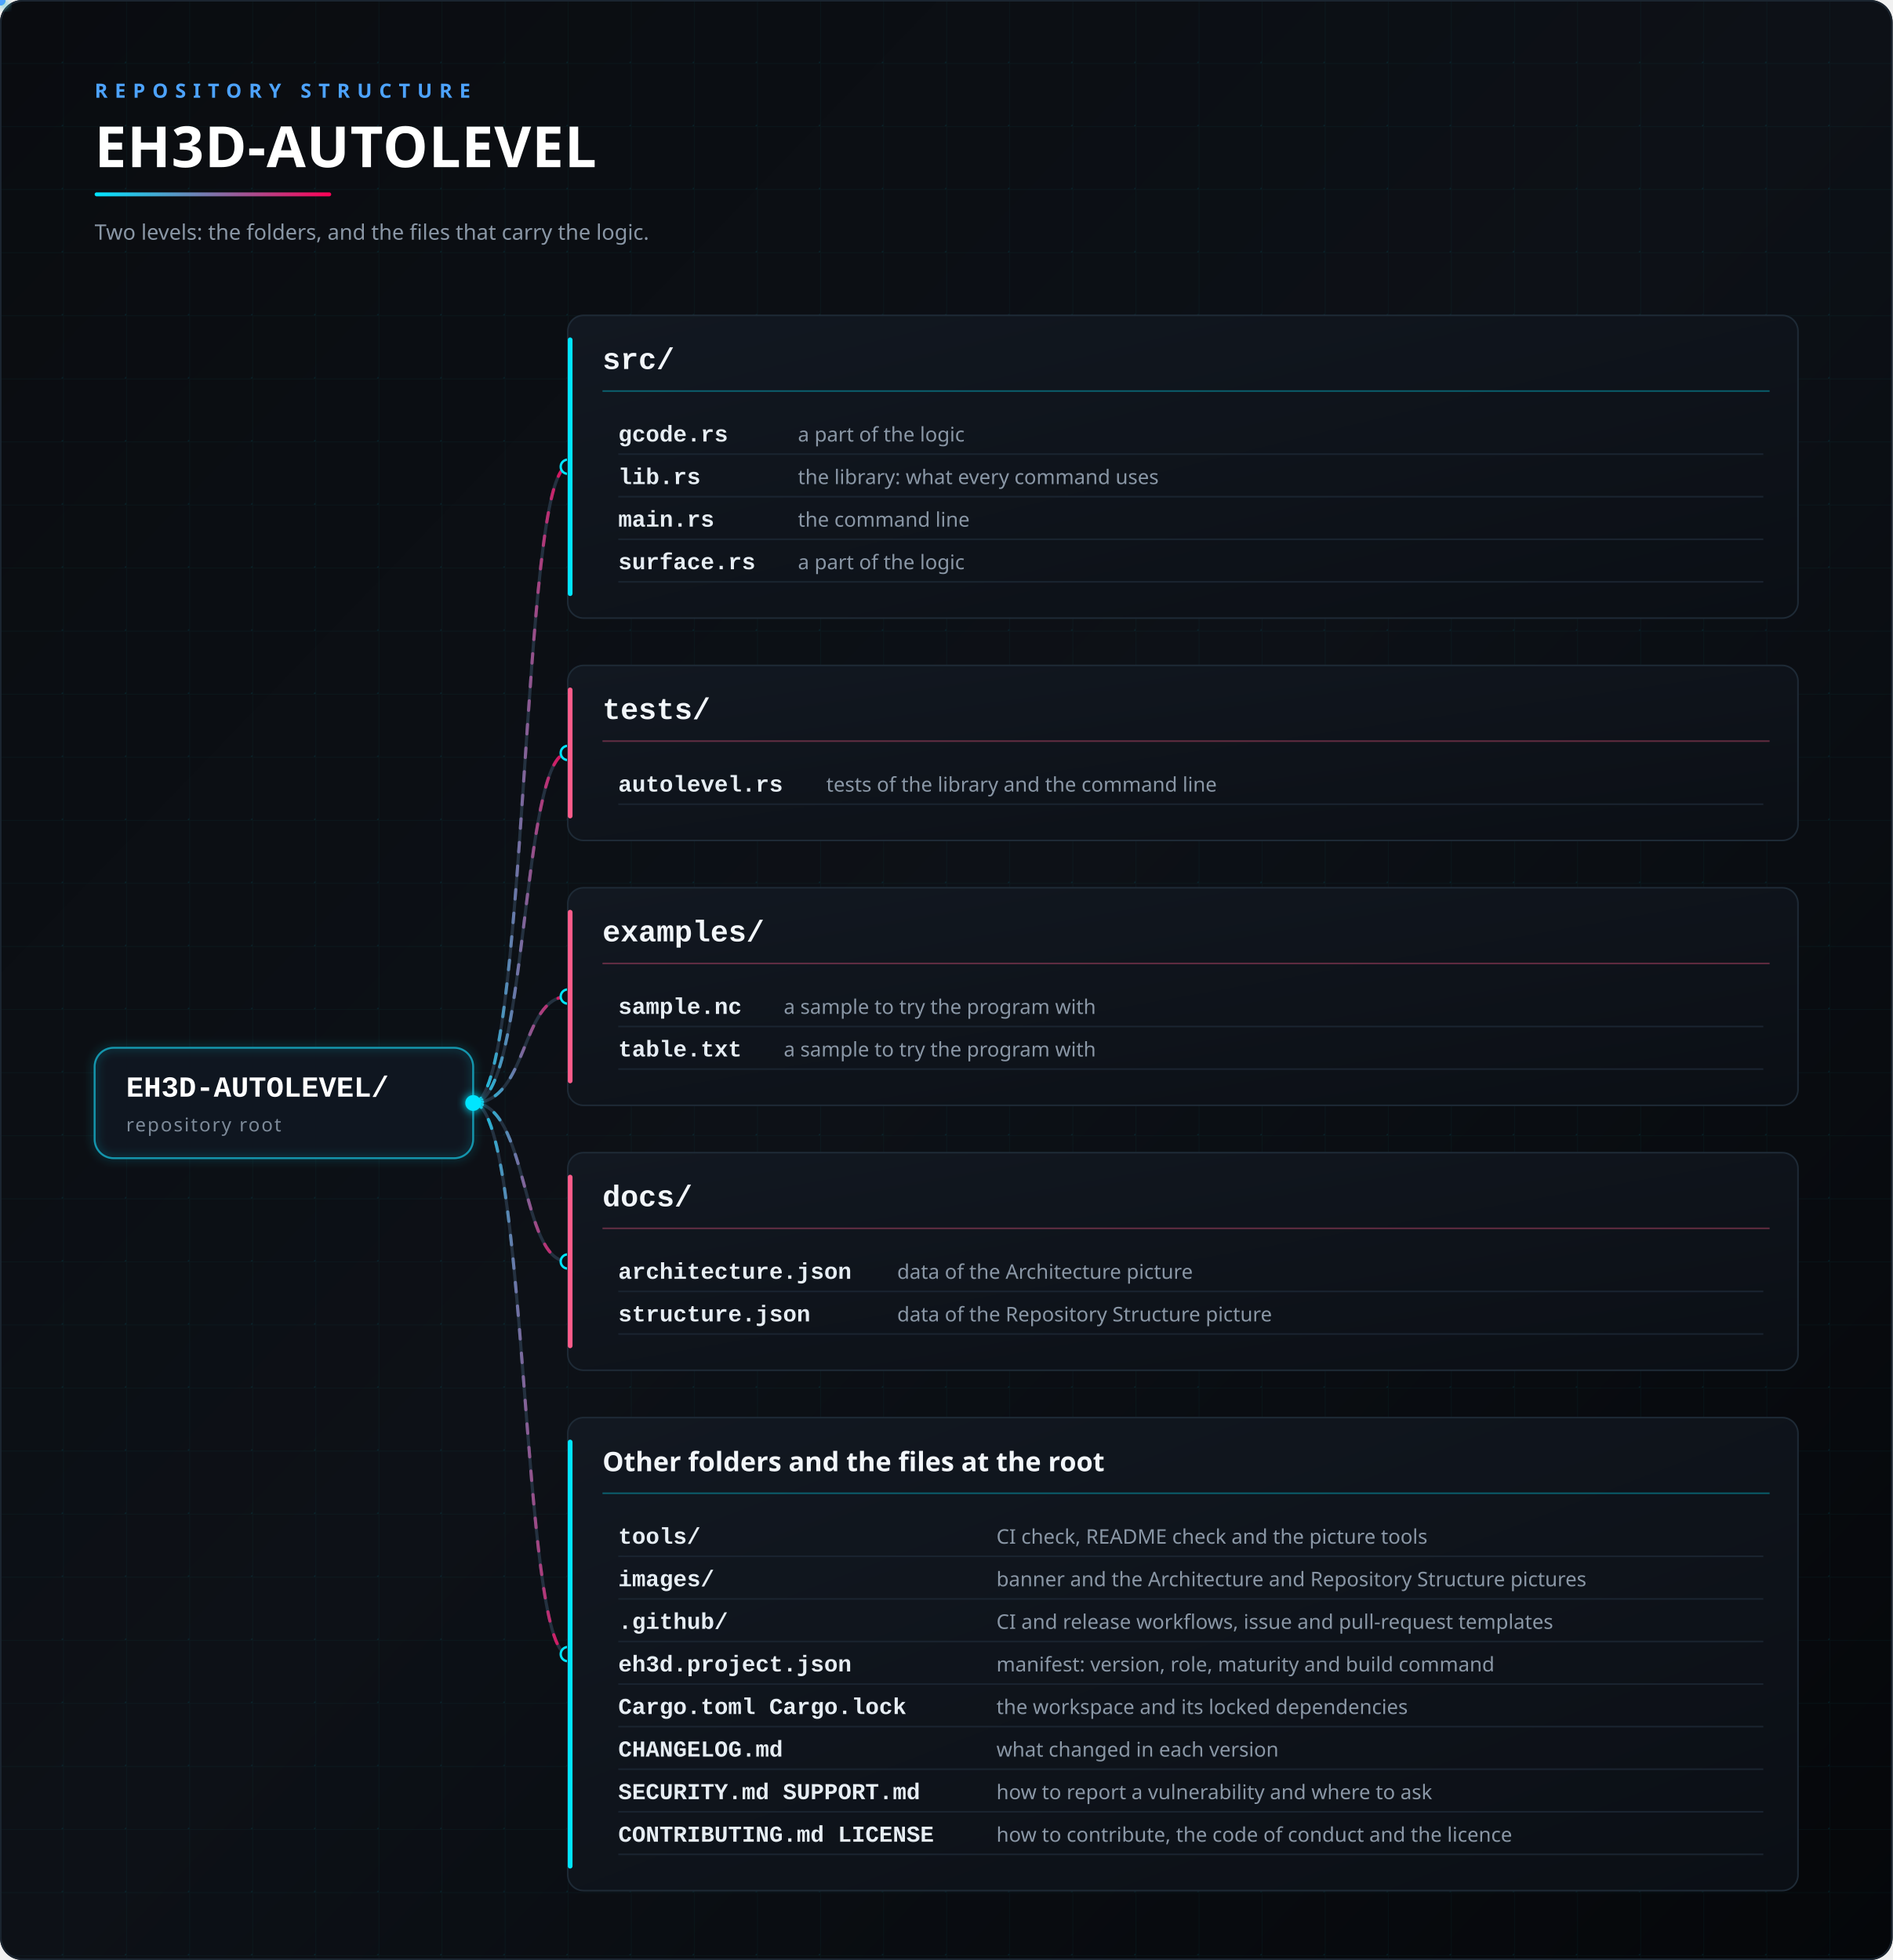
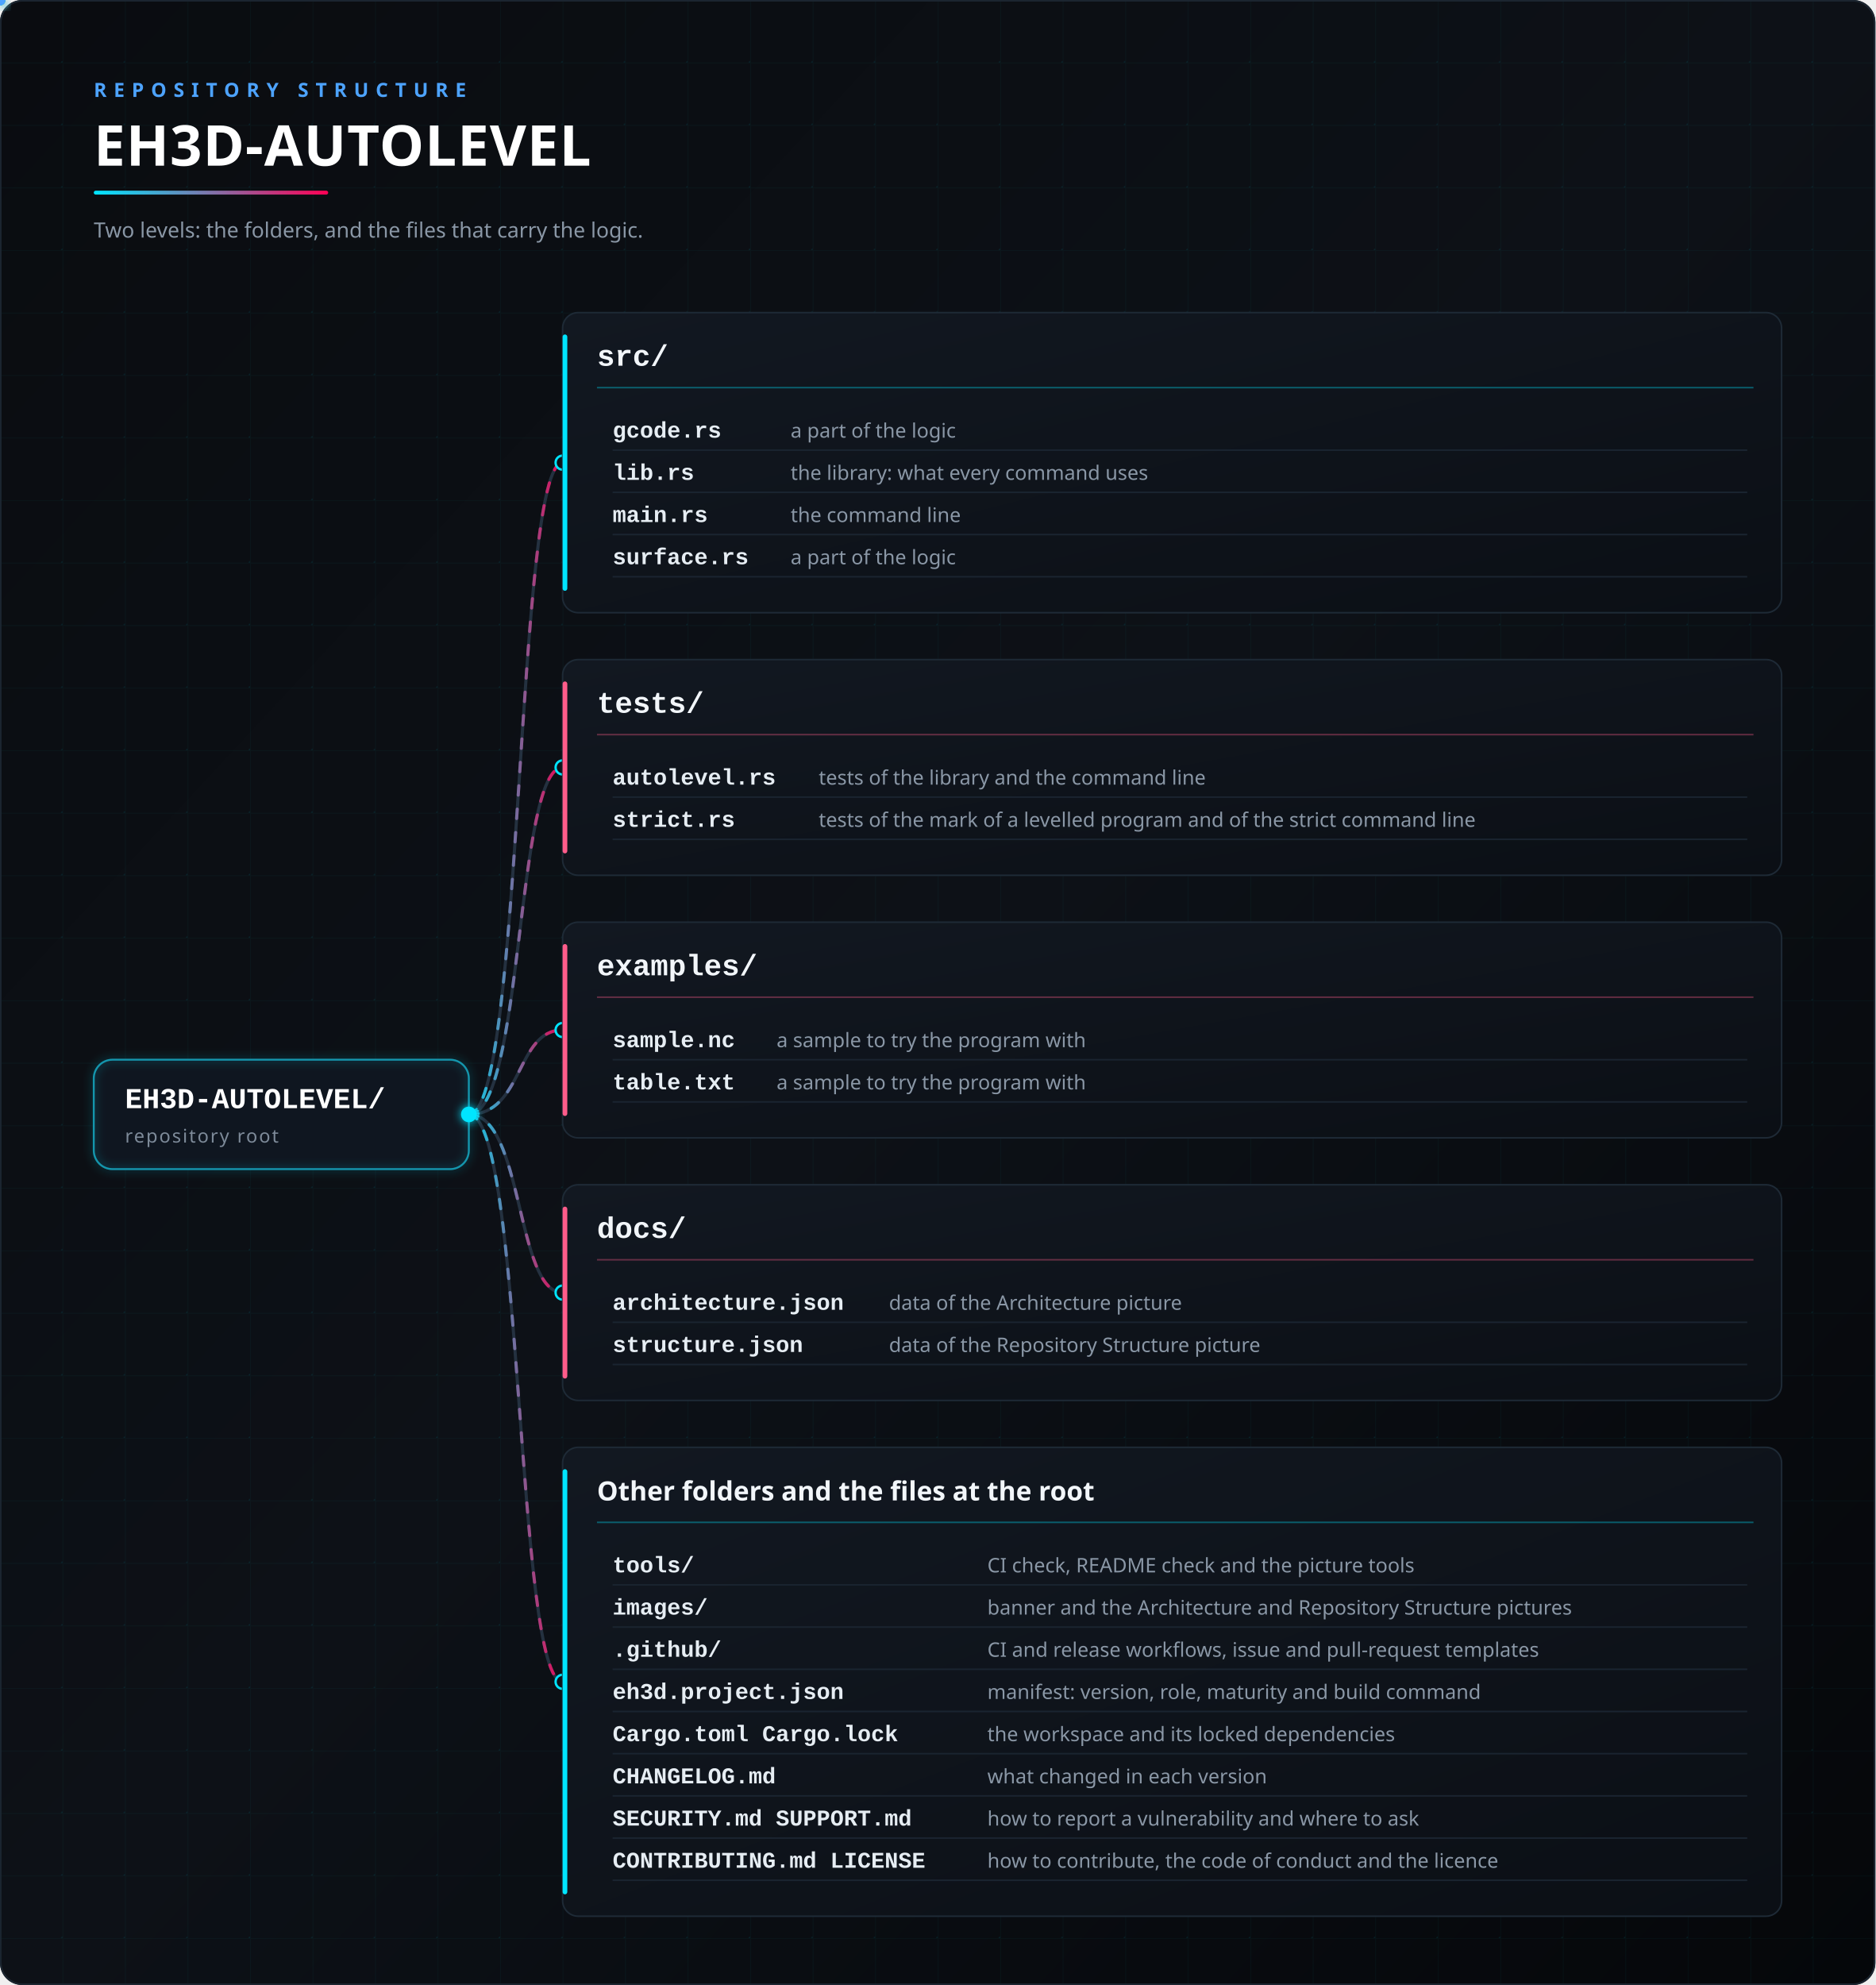
- <svg xmlns="http://www.w3.org/2000/svg" viewBox="0 0 1200 1243" width="100%" role="img" aria-labelledby="t d">
+ <svg xmlns="http://www.w3.org/2000/svg" viewBox="0 0 1200 1270" width="100%" role="img" aria-labelledby="t d">
  <defs>
    <linearGradient id="bg" x1="0" y1="0" x2="1" y2="1">
      <stop offset="0" stop-color="#0A0C10" />
      <stop offset="0.5" stop-color="#0D1117" />
      <stop offset="1" stop-color="#05070A" />
    </linearGradient>
    <linearGradient id="card" x1="0" y1="0" x2="1" y2="1">
      <stop offset="0" stop-color="#121821" />
      <stop offset="1" stop-color="#0B0F15" />
    </linearGradient>
    <linearGradient id="line" x1="0" y1="0" x2="1" y2="0">
      <stop offset="0" stop-color="#00E5FF" />
      <stop offset="1" stop-color="#FF0055" />
    </linearGradient>
    <filter id="glow" x="-50%" y="-50%" width="200%" height="200%">
      <feGaussianBlur stdDeviation="3" result="b" />
      <feMerge>
        <feMergeNode in="b" />
        <feMergeNode in="SourceGraphic" />
      </feMerge>
    </filter>
    <pattern id="grid" width="40" height="40" patternUnits="userSpaceOnUse">
      <path d="M40 0H0V40" fill="none" stroke="#00E5FF" stroke-opacity="0.035" />
      <circle cx="40" cy="40" r="1" fill="#00E5FF" fill-opacity="0.09" />
    </pattern>
  </defs>
-   <rect width="1200" height="1243" rx="14" fill="url(#bg)" />
-   <rect width="1200" height="1243" rx="14" fill="url(#grid)" />
-   <rect x="0.5" y="0.5" width="1199" height="1242" rx="14" fill="none" stroke="#1B2530" />
+   <rect width="1200" height="1270" rx="14" fill="url(#bg)" />
+   <rect width="1200" height="1270" rx="14" fill="url(#grid)" />
+   <rect x="0.5" y="0.5" width="1199" height="1269" rx="14" fill="none" stroke="#1B2530" />
  <text x="60" y="62" font-family="'Segoe UI','Noto Sans','Noto Sans CJK SC','Microsoft YaHei','Yu Gothic','Helvetica Neue',Helvetica,Arial,sans-serif" font-size="12.5" font-weight="600" fill="#4DA3FF" text-anchor="start" letter-spacing="4.5">REPOSITORY STRUCTURE</text>
  <text x="60" y="106" font-family="'Segoe UI','Noto Sans','Noto Sans CJK SC','Microsoft YaHei','Yu Gothic','Helvetica Neue',Helvetica,Arial,sans-serif" font-size="36" font-weight="700" fill="#FFFFFF" text-anchor="start" letter-spacing="0.5">EH3D-AUTOLEVEL</text>
  <rect x="60" y="122" width="150" height="2.5" rx="1.25" fill="url(#line)">
    <animate attributeName="width" values="40;150;150" keyTimes="0;0.4;1" dur="3s" repeatCount="indefinite" />
  </rect>
  <text x="60" y="152" font-family="'Segoe UI','Noto Sans','Noto Sans CJK SC','Microsoft YaHei','Yu Gothic','Helvetica Neue',Helvetica,Arial,sans-serif" font-size="13.5" font-weight="400" fill="#8A97A6" text-anchor="start">Two levels: the folders, and the files that carry the logic.</text>
-   <path id="c0" d="M300,699.5 C335,699.5 330,296 360,296" fill="none" stroke="#243140" stroke-width="2" />
-   <path d="M300,699.5 C335,699.5 330,296 360,296" fill="none" stroke="url(#line)" stroke-width="2" stroke-linecap="round" stroke-dasharray="6 9" opacity="0.9">
+   <path id="c0" d="M300,713 C335,713 330,296 360,296" fill="none" stroke="#243140" stroke-width="2" />
+   <path d="M300,713 C335,713 330,296 360,296" fill="none" stroke="url(#line)" stroke-width="2" stroke-linecap="round" stroke-dasharray="6 9" opacity="0.9">
    <animate attributeName="stroke-dashoffset" from="0" to="-30" dur="1.6s" repeatCount="indefinite" />
  </path>
  <circle cx="360" cy="296" r="4.5" fill="#0D1117" stroke="#00E5FF" stroke-width="1.5" />
-   <path id="c1" d="M300,699.5 C335,699.5 330,477.5 360,477.5" fill="none" stroke="#243140" stroke-width="2" />
-   <path d="M300,699.5 C335,699.5 330,477.5 360,477.5" fill="none" stroke="url(#line)" stroke-width="2" stroke-linecap="round" stroke-dasharray="6 9" opacity="0.9">
+   <path id="c1" d="M300,713 C335,713 330,491 360,491" fill="none" stroke="#243140" stroke-width="2" />
+   <path d="M300,713 C335,713 330,491 360,491" fill="none" stroke="url(#line)" stroke-width="2" stroke-linecap="round" stroke-dasharray="6 9" opacity="0.9">
    <animate attributeName="stroke-dashoffset" from="0" to="-30" dur="1.6s" repeatCount="indefinite" />
  </path>
-   <circle cx="360" cy="477.5" r="4.5" fill="#0D1117" stroke="#00E5FF" stroke-width="1.5" />
-   <path id="c2" d="M300,699.5 C335,699.5 330,632 360,632" fill="none" stroke="#243140" stroke-width="2" />
-   <path d="M300,699.5 C335,699.5 330,632 360,632" fill="none" stroke="url(#line)" stroke-width="2" stroke-linecap="round" stroke-dasharray="6 9" opacity="0.9">
+   <circle cx="360" cy="491" r="4.5" fill="#0D1117" stroke="#00E5FF" stroke-width="1.5" />
+   <path id="c2" d="M300,713 C335,713 330,659 360,659" fill="none" stroke="#243140" stroke-width="2" />
+   <path d="M300,713 C335,713 330,659 360,659" fill="none" stroke="url(#line)" stroke-width="2" stroke-linecap="round" stroke-dasharray="6 9" opacity="0.9">
    <animate attributeName="stroke-dashoffset" from="0" to="-30" dur="1.6s" repeatCount="indefinite" />
  </path>
-   <circle cx="360" cy="632" r="4.5" fill="#0D1117" stroke="#00E5FF" stroke-width="1.5" />
-   <path id="c3" d="M300,699.5 C335,699.5 330,800 360,800" fill="none" stroke="#243140" stroke-width="2" />
-   <path d="M300,699.5 C335,699.5 330,800 360,800" fill="none" stroke="url(#line)" stroke-width="2" stroke-linecap="round" stroke-dasharray="6 9" opacity="0.9">
+   <circle cx="360" cy="659" r="4.5" fill="#0D1117" stroke="#00E5FF" stroke-width="1.5" />
+   <path id="c3" d="M300,713 C335,713 330,827 360,827" fill="none" stroke="#243140" stroke-width="2" />
+   <path d="M300,713 C335,713 330,827 360,827" fill="none" stroke="url(#line)" stroke-width="2" stroke-linecap="round" stroke-dasharray="6 9" opacity="0.9">
    <animate attributeName="stroke-dashoffset" from="0" to="-30" dur="1.6s" repeatCount="indefinite" />
  </path>
-   <circle cx="360" cy="800" r="4.5" fill="#0D1117" stroke="#00E5FF" stroke-width="1.5" />
-   <path id="c4" d="M300,699.5 C335,699.5 330,1049 360,1049" fill="none" stroke="#243140" stroke-width="2" />
-   <path d="M300,699.5 C335,699.5 330,1049 360,1049" fill="none" stroke="url(#line)" stroke-width="2" stroke-linecap="round" stroke-dasharray="6 9" opacity="0.9">
+   <circle cx="360" cy="827" r="4.5" fill="#0D1117" stroke="#00E5FF" stroke-width="1.5" />
+   <path id="c4" d="M300,713 C335,713 330,1076 360,1076" fill="none" stroke="#243140" stroke-width="2" />
+   <path d="M300,713 C335,713 330,1076 360,1076" fill="none" stroke="url(#line)" stroke-width="2" stroke-linecap="round" stroke-dasharray="6 9" opacity="0.9">
    <animate attributeName="stroke-dashoffset" from="0" to="-30" dur="1.6s" repeatCount="indefinite" />
  </path>
-   <circle cx="360" cy="1049" r="4.5" fill="#0D1117" stroke="#00E5FF" stroke-width="1.5" />
+   <circle cx="360" cy="1076" r="4.5" fill="#0D1117" stroke="#00E5FF" stroke-width="1.5" />
  <circle r="3.5" fill="#00E5FF" filter="url(#glow)">
    <animateMotion dur="3.4s" repeatCount="indefinite">
      <mpath href="#c0" />
    </animateMotion>
  </circle>
  <circle r="3.5" fill="#4DA3FF" filter="url(#glow)">
    <animateMotion dur="4.2s" repeatCount="indefinite">
      <mpath href="#c1" />
    </animateMotion>
  </circle>
  <circle r="3.5" fill="#FFB300" filter="url(#glow)">
    <animateMotion dur="5.0s" repeatCount="indefinite">
      <mpath href="#c2" />
    </animateMotion>
  </circle>
  <circle r="3.5" fill="#00E5FF" filter="url(#glow)">
    <animateMotion dur="5.8s" repeatCount="indefinite">
      <mpath href="#c3" />
    </animateMotion>
  </circle>
  <circle r="3.5" fill="#4DA3FF" filter="url(#glow)">
    <animateMotion dur="6.6s" repeatCount="indefinite">
      <mpath href="#c4" />
    </animateMotion>
  </circle>
-   <rect x="60" y="664.5" width="240" height="70" rx="12" fill="#0F1620" stroke="#2A3A4C" stroke-width="1.2" />
-   <rect x="60" y="664.5" width="240" height="70" rx="12" fill="none" stroke="#00E5FF" stroke-opacity="0.5" stroke-width="1.2" filter="url(#glow)">
+   <rect x="60" y="678" width="240" height="70" rx="12" fill="#0F1620" stroke="#2A3A4C" stroke-width="1.2" />
+   <rect x="60" y="678" width="240" height="70" rx="12" fill="none" stroke="#00E5FF" stroke-opacity="0.5" stroke-width="1.2" filter="url(#glow)">
    <animate attributeName="stroke-opacity" values="0.15;0.6;0.15" dur="3.6s" repeatCount="indefinite" />
  </rect>
-   <text x="80" y="695.5" font-family="'JetBrains Mono','Cascadia Code','SFMono-Regular',Consolas,'Liberation Mono',monospace" font-size="18.5" font-weight="700" fill="#FFFFFF" text-anchor="start">EH3D-AUTOLEVEL/</text>
-   <text x="80" y="717.5" font-family="'Segoe UI','Noto Sans','Noto Sans CJK SC','Microsoft YaHei','Yu Gothic','Helvetica Neue',Helvetica,Arial,sans-serif" font-size="12" font-weight="400" fill="#7D8A99" text-anchor="start" letter-spacing="1">repository root</text>
-   <circle cx="300" cy="699.5" r="5" fill="#00E5FF" filter="url(#glow)" />
+   <text x="80" y="709" font-family="'JetBrains Mono','Cascadia Code','SFMono-Regular',Consolas,'Liberation Mono',monospace" font-size="18.5" font-weight="700" fill="#FFFFFF" text-anchor="start">EH3D-AUTOLEVEL/</text>
+   <text x="80" y="731" font-family="'Segoe UI','Noto Sans','Noto Sans CJK SC','Microsoft YaHei','Yu Gothic','Helvetica Neue',Helvetica,Arial,sans-serif" font-size="12" font-weight="400" fill="#7D8A99" text-anchor="start" letter-spacing="1">repository root</text>
+   <circle cx="300" cy="713" r="5" fill="#00E5FF" filter="url(#glow)" />
  <rect x="360" y="200" width="780" height="192" rx="10" fill="url(#card)" stroke="#1E2A36" stroke-width="1" />
  <rect x="360" y="214" width="3" height="164" rx="1.5" fill="#00E5FF">
    <animate attributeName="opacity" values="0.55;1;0.55" dur="4s" begin="0s" repeatCount="indefinite" />
  </rect>
  <text x="382" y="234" font-family="'JetBrains Mono','Cascadia Code','SFMono-Regular',Consolas,'Liberation Mono',monospace" font-size="19" font-weight="700" fill="#F2F6FA" text-anchor="start">src/</text>
  <line x1="382" y1="248" x2="1122" y2="248" stroke="#00E5FF" stroke-opacity="0.35" stroke-width="1" />
  <text x="392" y="280" font-family="'JetBrains Mono','Cascadia Code','SFMono-Regular',Consolas,'Liberation Mono',monospace" font-size="14.5" font-weight="600" fill="#E6EDF3" text-anchor="start">gcode.rs</text>
  <text x="505.9" y="280" font-family="'Segoe UI','Noto Sans','Noto Sans CJK SC','Microsoft YaHei','Yu Gothic','Helvetica Neue',Helvetica,Arial,sans-serif" font-size="12.8" font-weight="400" fill="#8A97A6" text-anchor="start">a part of the logic</text>
  <line x1="392" y1="288" x2="1118" y2="288" stroke="#1A2430" stroke-width="1" />
  <text x="392" y="307" font-family="'JetBrains Mono','Cascadia Code','SFMono-Regular',Consolas,'Liberation Mono',monospace" font-size="14.5" font-weight="600" fill="#E6EDF3" text-anchor="start">lib.rs</text>
  <text x="505.9" y="307" font-family="'Segoe UI','Noto Sans','Noto Sans CJK SC','Microsoft YaHei','Yu Gothic','Helvetica Neue',Helvetica,Arial,sans-serif" font-size="12.8" font-weight="400" fill="#8A97A6" text-anchor="start">the library: what every command uses</text>
  <line x1="392" y1="315" x2="1118" y2="315" stroke="#1A2430" stroke-width="1" />
  <text x="392" y="334" font-family="'JetBrains Mono','Cascadia Code','SFMono-Regular',Consolas,'Liberation Mono',monospace" font-size="14.5" font-weight="600" fill="#E6EDF3" text-anchor="start">main.rs</text>
  <text x="505.9" y="334" font-family="'Segoe UI','Noto Sans','Noto Sans CJK SC','Microsoft YaHei','Yu Gothic','Helvetica Neue',Helvetica,Arial,sans-serif" font-size="12.8" font-weight="400" fill="#8A97A6" text-anchor="start">the command line</text>
  <line x1="392" y1="342" x2="1118" y2="342" stroke="#1A2430" stroke-width="1" />
  <text x="392" y="361" font-family="'JetBrains Mono','Cascadia Code','SFMono-Regular',Consolas,'Liberation Mono',monospace" font-size="14.5" font-weight="600" fill="#E6EDF3" text-anchor="start">surface.rs</text>
  <text x="505.9" y="361" font-family="'Segoe UI','Noto Sans','Noto Sans CJK SC','Microsoft YaHei','Yu Gothic','Helvetica Neue',Helvetica,Arial,sans-serif" font-size="12.8" font-weight="400" fill="#8A97A6" text-anchor="start">a part of the logic</text>
  <line x1="392" y1="369" x2="1118" y2="369" stroke="#1A2430" stroke-width="1" />
-   <rect x="360" y="422" width="780" height="111" rx="10" fill="url(#card)" stroke="#1E2A36" stroke-width="1" />
-   <rect x="360" y="436" width="3" height="83" rx="1.5" fill="#FF5C8A">
+   <rect x="360" y="422" width="780" height="138" rx="10" fill="url(#card)" stroke="#1E2A36" stroke-width="1" />
+   <rect x="360" y="436" width="3" height="110" rx="1.5" fill="#FF5C8A">
    <animate attributeName="opacity" values="0.55;1;0.55" dur="4s" begin="0.6s" repeatCount="indefinite" />
  </rect>
  <text x="382" y="456" font-family="'JetBrains Mono','Cascadia Code','SFMono-Regular',Consolas,'Liberation Mono',monospace" font-size="19" font-weight="700" fill="#F2F6FA" text-anchor="start">tests/</text>
  <line x1="382" y1="470" x2="1122" y2="470" stroke="#FF5C8A" stroke-opacity="0.35" stroke-width="1" />
  <text x="392" y="502" font-family="'JetBrains Mono','Cascadia Code','SFMono-Regular',Consolas,'Liberation Mono',monospace" font-size="14.5" font-weight="600" fill="#E6EDF3" text-anchor="start">autolevel.rs</text>
  <text x="523.88" y="502" font-family="'Segoe UI','Noto Sans','Noto Sans CJK SC','Microsoft YaHei','Yu Gothic','Helvetica Neue',Helvetica,Arial,sans-serif" font-size="12.8" font-weight="400" fill="#8A97A6" text-anchor="start">tests of the library and the command line</text>
  <line x1="392" y1="510" x2="1118" y2="510" stroke="#1A2430" stroke-width="1" />
-   <rect x="360" y="563" width="780" height="138" rx="10" fill="url(#card)" stroke="#1E2A36" stroke-width="1" />
-   <rect x="360" y="577" width="3" height="110" rx="1.5" fill="#FF5C8A">
+   <text x="392" y="529" font-family="'JetBrains Mono','Cascadia Code','SFMono-Regular',Consolas,'Liberation Mono',monospace" font-size="14.5" font-weight="600" fill="#E6EDF3" text-anchor="start">strict.rs</text>
+   <text x="523.88" y="529" font-family="'Segoe UI','Noto Sans','Noto Sans CJK SC','Microsoft YaHei','Yu Gothic','Helvetica Neue',Helvetica,Arial,sans-serif" font-size="12.8" font-weight="400" fill="#8A97A6" text-anchor="start">tests of the mark of a levelled program and of the strict command line</text>
+   <line x1="392" y1="537" x2="1118" y2="537" stroke="#1A2430" stroke-width="1" />
+   <rect x="360" y="590" width="780" height="138" rx="10" fill="url(#card)" stroke="#1E2A36" stroke-width="1" />
+   <rect x="360" y="604" width="3" height="110" rx="1.5" fill="#FF5C8A">
    <animate attributeName="opacity" values="0.55;1;0.55" dur="4s" begin="1.2s" repeatCount="indefinite" />
  </rect>
-   <text x="382" y="597" font-family="'JetBrains Mono','Cascadia Code','SFMono-Regular',Consolas,'Liberation Mono',monospace" font-size="19" font-weight="700" fill="#F2F6FA" text-anchor="start">examples/</text>
-   <line x1="382" y1="611" x2="1122" y2="611" stroke="#FF5C8A" stroke-opacity="0.35" stroke-width="1" />
-   <text x="392" y="643" font-family="'JetBrains Mono','Cascadia Code','SFMono-Regular',Consolas,'Liberation Mono',monospace" font-size="14.5" font-weight="600" fill="#E6EDF3" text-anchor="start">sample.nc</text>
-   <text x="496.91" y="643" font-family="'Segoe UI','Noto Sans','Noto Sans CJK SC','Microsoft YaHei','Yu Gothic','Helvetica Neue',Helvetica,Arial,sans-serif" font-size="12.8" font-weight="400" fill="#8A97A6" text-anchor="start">a sample to try the program with</text>
-   <line x1="392" y1="651" x2="1118" y2="651" stroke="#1A2430" stroke-width="1" />
-   <text x="392" y="670" font-family="'JetBrains Mono','Cascadia Code','SFMono-Regular',Consolas,'Liberation Mono',monospace" font-size="14.5" font-weight="600" fill="#E6EDF3" text-anchor="start">table.txt</text>
+   <text x="382" y="624" font-family="'JetBrains Mono','Cascadia Code','SFMono-Regular',Consolas,'Liberation Mono',monospace" font-size="19" font-weight="700" fill="#F2F6FA" text-anchor="start">examples/</text>
+   <line x1="382" y1="638" x2="1122" y2="638" stroke="#FF5C8A" stroke-opacity="0.35" stroke-width="1" />
+   <text x="392" y="670" font-family="'JetBrains Mono','Cascadia Code','SFMono-Regular',Consolas,'Liberation Mono',monospace" font-size="14.5" font-weight="600" fill="#E6EDF3" text-anchor="start">sample.nc</text>
  <text x="496.91" y="670" font-family="'Segoe UI','Noto Sans','Noto Sans CJK SC','Microsoft YaHei','Yu Gothic','Helvetica Neue',Helvetica,Arial,sans-serif" font-size="12.8" font-weight="400" fill="#8A97A6" text-anchor="start">a sample to try the program with</text>
  <line x1="392" y1="678" x2="1118" y2="678" stroke="#1A2430" stroke-width="1" />
-   <rect x="360" y="731" width="780" height="138" rx="10" fill="url(#card)" stroke="#1E2A36" stroke-width="1" />
-   <rect x="360" y="745" width="3" height="110" rx="1.5" fill="#FF5C8A">
+   <text x="392" y="697" font-family="'JetBrains Mono','Cascadia Code','SFMono-Regular',Consolas,'Liberation Mono',monospace" font-size="14.5" font-weight="600" fill="#E6EDF3" text-anchor="start">table.txt</text>
+   <text x="496.91" y="697" font-family="'Segoe UI','Noto Sans','Noto Sans CJK SC','Microsoft YaHei','Yu Gothic','Helvetica Neue',Helvetica,Arial,sans-serif" font-size="12.8" font-weight="400" fill="#8A97A6" text-anchor="start">a sample to try the program with</text>
+   <line x1="392" y1="705" x2="1118" y2="705" stroke="#1A2430" stroke-width="1" />
+   <rect x="360" y="758" width="780" height="138" rx="10" fill="url(#card)" stroke="#1E2A36" stroke-width="1" />
+   <rect x="360" y="772" width="3" height="110" rx="1.5" fill="#FF5C8A">
    <animate attributeName="opacity" values="0.55;1;0.55" dur="4s" begin="1.8s" repeatCount="indefinite" />
  </rect>
-   <text x="382" y="765" font-family="'JetBrains Mono','Cascadia Code','SFMono-Regular',Consolas,'Liberation Mono',monospace" font-size="19" font-weight="700" fill="#F2F6FA" text-anchor="start">docs/</text>
-   <line x1="382" y1="779" x2="1122" y2="779" stroke="#FF5C8A" stroke-opacity="0.35" stroke-width="1" />
-   <text x="392" y="811" font-family="'JetBrains Mono','Cascadia Code','SFMono-Regular',Consolas,'Liberation Mono',monospace" font-size="14.5" font-weight="600" fill="#E6EDF3" text-anchor="start">architecture.json</text>
-   <text x="568.83" y="811" font-family="'Segoe UI','Noto Sans','Noto Sans CJK SC','Microsoft YaHei','Yu Gothic','Helvetica Neue',Helvetica,Arial,sans-serif" font-size="12.8" font-weight="400" fill="#8A97A6" text-anchor="start">data of the Architecture picture</text>
-   <line x1="392" y1="819" x2="1118" y2="819" stroke="#1A2430" stroke-width="1" />
-   <text x="392" y="838" font-family="'JetBrains Mono','Cascadia Code','SFMono-Regular',Consolas,'Liberation Mono',monospace" font-size="14.5" font-weight="600" fill="#E6EDF3" text-anchor="start">structure.json</text>
-   <text x="568.83" y="838" font-family="'Segoe UI','Noto Sans','Noto Sans CJK SC','Microsoft YaHei','Yu Gothic','Helvetica Neue',Helvetica,Arial,sans-serif" font-size="12.8" font-weight="400" fill="#8A97A6" text-anchor="start">data of the Repository Structure picture</text>
+   <text x="382" y="792" font-family="'JetBrains Mono','Cascadia Code','SFMono-Regular',Consolas,'Liberation Mono',monospace" font-size="19" font-weight="700" fill="#F2F6FA" text-anchor="start">docs/</text>
+   <line x1="382" y1="806" x2="1122" y2="806" stroke="#FF5C8A" stroke-opacity="0.35" stroke-width="1" />
+   <text x="392" y="838" font-family="'JetBrains Mono','Cascadia Code','SFMono-Regular',Consolas,'Liberation Mono',monospace" font-size="14.5" font-weight="600" fill="#E6EDF3" text-anchor="start">architecture.json</text>
+   <text x="568.83" y="838" font-family="'Segoe UI','Noto Sans','Noto Sans CJK SC','Microsoft YaHei','Yu Gothic','Helvetica Neue',Helvetica,Arial,sans-serif" font-size="12.8" font-weight="400" fill="#8A97A6" text-anchor="start">data of the Architecture picture</text>
  <line x1="392" y1="846" x2="1118" y2="846" stroke="#1A2430" stroke-width="1" />
-   <rect x="360" y="899" width="780" height="300" rx="10" fill="url(#card)" stroke="#1E2A36" stroke-width="1" />
-   <rect x="360" y="913" width="3" height="272" rx="1.5" fill="#00E5FF">
+   <text x="392" y="865" font-family="'JetBrains Mono','Cascadia Code','SFMono-Regular',Consolas,'Liberation Mono',monospace" font-size="14.5" font-weight="600" fill="#E6EDF3" text-anchor="start">structure.json</text>
+   <text x="568.83" y="865" font-family="'Segoe UI','Noto Sans','Noto Sans CJK SC','Microsoft YaHei','Yu Gothic','Helvetica Neue',Helvetica,Arial,sans-serif" font-size="12.8" font-weight="400" fill="#8A97A6" text-anchor="start">data of the Repository Structure picture</text>
+   <line x1="392" y1="873" x2="1118" y2="873" stroke="#1A2430" stroke-width="1" />
+   <rect x="360" y="926" width="780" height="300" rx="10" fill="url(#card)" stroke="#1E2A36" stroke-width="1" />
+   <rect x="360" y="940" width="3" height="272" rx="1.5" fill="#00E5FF">
    <animate attributeName="opacity" values="0.55;1;0.55" dur="4s" begin="2.4s" repeatCount="indefinite" />
  </rect>
-   <text x="382" y="933" font-family="'Segoe UI','Noto Sans','Noto Sans CJK SC','Microsoft YaHei','Yu Gothic','Helvetica Neue',Helvetica,Arial,sans-serif" font-size="17" font-weight="700" fill="#F2F6FA" text-anchor="start">Other folders and the files at the root</text>
-   <line x1="382" y1="947" x2="1122" y2="947" stroke="#00E5FF" stroke-opacity="0.35" stroke-width="1" />
-   <text x="392" y="979" font-family="'JetBrains Mono','Cascadia Code','SFMono-Regular',Consolas,'Liberation Mono',monospace" font-size="14.5" font-weight="600" fill="#E6EDF3" text-anchor="start">tools/</text>
-   <text x="631.76" y="979" font-family="'Segoe UI','Noto Sans','Noto Sans CJK SC','Microsoft YaHei','Yu Gothic','Helvetica Neue',Helvetica,Arial,sans-serif" font-size="12.8" font-weight="400" fill="#8A97A6" text-anchor="start">CI check, README check and the picture tools</text>
-   <line x1="392" y1="987" x2="1118" y2="987" stroke="#1A2430" stroke-width="1" />
-   <text x="392" y="1006" font-family="'JetBrains Mono','Cascadia Code','SFMono-Regular',Consolas,'Liberation Mono',monospace" font-size="14.5" font-weight="600" fill="#E6EDF3" text-anchor="start">images/</text>
-   <text x="631.76" y="1006" font-family="'Segoe UI','Noto Sans','Noto Sans CJK SC','Microsoft YaHei','Yu Gothic','Helvetica Neue',Helvetica,Arial,sans-serif" font-size="12.8" font-weight="400" fill="#8A97A6" text-anchor="start">banner and the Architecture and Repository Structure pictures</text>
+   <text x="382" y="960" font-family="'Segoe UI','Noto Sans','Noto Sans CJK SC','Microsoft YaHei','Yu Gothic','Helvetica Neue',Helvetica,Arial,sans-serif" font-size="17" font-weight="700" fill="#F2F6FA" text-anchor="start">Other folders and the files at the root</text>
+   <line x1="382" y1="974" x2="1122" y2="974" stroke="#00E5FF" stroke-opacity="0.35" stroke-width="1" />
+   <text x="392" y="1006" font-family="'JetBrains Mono','Cascadia Code','SFMono-Regular',Consolas,'Liberation Mono',monospace" font-size="14.5" font-weight="600" fill="#E6EDF3" text-anchor="start">tools/</text>
+   <text x="631.76" y="1006" font-family="'Segoe UI','Noto Sans','Noto Sans CJK SC','Microsoft YaHei','Yu Gothic','Helvetica Neue',Helvetica,Arial,sans-serif" font-size="12.8" font-weight="400" fill="#8A97A6" text-anchor="start">CI check, README check and the picture tools</text>
  <line x1="392" y1="1014" x2="1118" y2="1014" stroke="#1A2430" stroke-width="1" />
-   <text x="392" y="1033" font-family="'JetBrains Mono','Cascadia Code','SFMono-Regular',Consolas,'Liberation Mono',monospace" font-size="14.5" font-weight="600" fill="#E6EDF3" text-anchor="start">.github/</text>
-   <text x="631.76" y="1033" font-family="'Segoe UI','Noto Sans','Noto Sans CJK SC','Microsoft YaHei','Yu Gothic','Helvetica Neue',Helvetica,Arial,sans-serif" font-size="12.8" font-weight="400" fill="#8A97A6" text-anchor="start">CI and release workflows, issue and pull-request templates</text>
+   <text x="392" y="1033" font-family="'JetBrains Mono','Cascadia Code','SFMono-Regular',Consolas,'Liberation Mono',monospace" font-size="14.5" font-weight="600" fill="#E6EDF3" text-anchor="start">images/</text>
+   <text x="631.76" y="1033" font-family="'Segoe UI','Noto Sans','Noto Sans CJK SC','Microsoft YaHei','Yu Gothic','Helvetica Neue',Helvetica,Arial,sans-serif" font-size="12.8" font-weight="400" fill="#8A97A6" text-anchor="start">banner and the Architecture and Repository Structure pictures</text>
  <line x1="392" y1="1041" x2="1118" y2="1041" stroke="#1A2430" stroke-width="1" />
-   <text x="392" y="1060" font-family="'JetBrains Mono','Cascadia Code','SFMono-Regular',Consolas,'Liberation Mono',monospace" font-size="14.5" font-weight="600" fill="#E6EDF3" text-anchor="start">eh3d.project.json</text>
-   <text x="631.76" y="1060" font-family="'Segoe UI','Noto Sans','Noto Sans CJK SC','Microsoft YaHei','Yu Gothic','Helvetica Neue',Helvetica,Arial,sans-serif" font-size="12.8" font-weight="400" fill="#8A97A6" text-anchor="start">manifest: version, role, maturity and build command</text>
+   <text x="392" y="1060" font-family="'JetBrains Mono','Cascadia Code','SFMono-Regular',Consolas,'Liberation Mono',monospace" font-size="14.5" font-weight="600" fill="#E6EDF3" text-anchor="start">.github/</text>
+   <text x="631.76" y="1060" font-family="'Segoe UI','Noto Sans','Noto Sans CJK SC','Microsoft YaHei','Yu Gothic','Helvetica Neue',Helvetica,Arial,sans-serif" font-size="12.8" font-weight="400" fill="#8A97A6" text-anchor="start">CI and release workflows, issue and pull-request templates</text>
  <line x1="392" y1="1068" x2="1118" y2="1068" stroke="#1A2430" stroke-width="1" />
-   <text x="392" y="1087" font-family="'JetBrains Mono','Cascadia Code','SFMono-Regular',Consolas,'Liberation Mono',monospace" font-size="14.5" font-weight="600" fill="#E6EDF3" text-anchor="start">Cargo.toml  Cargo.lock</text>
-   <text x="631.76" y="1087" font-family="'Segoe UI','Noto Sans','Noto Sans CJK SC','Microsoft YaHei','Yu Gothic','Helvetica Neue',Helvetica,Arial,sans-serif" font-size="12.8" font-weight="400" fill="#8A97A6" text-anchor="start">the workspace and its locked dependencies</text>
+   <text x="392" y="1087" font-family="'JetBrains Mono','Cascadia Code','SFMono-Regular',Consolas,'Liberation Mono',monospace" font-size="14.5" font-weight="600" fill="#E6EDF3" text-anchor="start">eh3d.project.json</text>
+   <text x="631.76" y="1087" font-family="'Segoe UI','Noto Sans','Noto Sans CJK SC','Microsoft YaHei','Yu Gothic','Helvetica Neue',Helvetica,Arial,sans-serif" font-size="12.8" font-weight="400" fill="#8A97A6" text-anchor="start">manifest: version, role, maturity and build command</text>
  <line x1="392" y1="1095" x2="1118" y2="1095" stroke="#1A2430" stroke-width="1" />
-   <text x="392" y="1114" font-family="'JetBrains Mono','Cascadia Code','SFMono-Regular',Consolas,'Liberation Mono',monospace" font-size="14.5" font-weight="600" fill="#E6EDF3" text-anchor="start">CHANGELOG.md</text>
-   <text x="631.76" y="1114" font-family="'Segoe UI','Noto Sans','Noto Sans CJK SC','Microsoft YaHei','Yu Gothic','Helvetica Neue',Helvetica,Arial,sans-serif" font-size="12.8" font-weight="400" fill="#8A97A6" text-anchor="start">what changed in each version</text>
+   <text x="392" y="1114" font-family="'JetBrains Mono','Cascadia Code','SFMono-Regular',Consolas,'Liberation Mono',monospace" font-size="14.5" font-weight="600" fill="#E6EDF3" text-anchor="start">Cargo.toml  Cargo.lock</text>
+   <text x="631.76" y="1114" font-family="'Segoe UI','Noto Sans','Noto Sans CJK SC','Microsoft YaHei','Yu Gothic','Helvetica Neue',Helvetica,Arial,sans-serif" font-size="12.8" font-weight="400" fill="#8A97A6" text-anchor="start">the workspace and its locked dependencies</text>
  <line x1="392" y1="1122" x2="1118" y2="1122" stroke="#1A2430" stroke-width="1" />
-   <text x="392" y="1141" font-family="'JetBrains Mono','Cascadia Code','SFMono-Regular',Consolas,'Liberation Mono',monospace" font-size="14.5" font-weight="600" fill="#E6EDF3" text-anchor="start">SECURITY.md  SUPPORT.md</text>
-   <text x="631.76" y="1141" font-family="'Segoe UI','Noto Sans','Noto Sans CJK SC','Microsoft YaHei','Yu Gothic','Helvetica Neue',Helvetica,Arial,sans-serif" font-size="12.8" font-weight="400" fill="#8A97A6" text-anchor="start">how to report a vulnerability and where to ask</text>
+   <text x="392" y="1141" font-family="'JetBrains Mono','Cascadia Code','SFMono-Regular',Consolas,'Liberation Mono',monospace" font-size="14.5" font-weight="600" fill="#E6EDF3" text-anchor="start">CHANGELOG.md</text>
+   <text x="631.76" y="1141" font-family="'Segoe UI','Noto Sans','Noto Sans CJK SC','Microsoft YaHei','Yu Gothic','Helvetica Neue',Helvetica,Arial,sans-serif" font-size="12.8" font-weight="400" fill="#8A97A6" text-anchor="start">what changed in each version</text>
  <line x1="392" y1="1149" x2="1118" y2="1149" stroke="#1A2430" stroke-width="1" />
-   <text x="392" y="1168" font-family="'JetBrains Mono','Cascadia Code','SFMono-Regular',Consolas,'Liberation Mono',monospace" font-size="14.5" font-weight="600" fill="#E6EDF3" text-anchor="start">CONTRIBUTING.md  LICENSE</text>
-   <text x="631.76" y="1168" font-family="'Segoe UI','Noto Sans','Noto Sans CJK SC','Microsoft YaHei','Yu Gothic','Helvetica Neue',Helvetica,Arial,sans-serif" font-size="12.8" font-weight="400" fill="#8A97A6" text-anchor="start">how to contribute, the code of conduct and the licence</text>
+   <text x="392" y="1168" font-family="'JetBrains Mono','Cascadia Code','SFMono-Regular',Consolas,'Liberation Mono',monospace" font-size="14.5" font-weight="600" fill="#E6EDF3" text-anchor="start">SECURITY.md  SUPPORT.md</text>
+   <text x="631.76" y="1168" font-family="'Segoe UI','Noto Sans','Noto Sans CJK SC','Microsoft YaHei','Yu Gothic','Helvetica Neue',Helvetica,Arial,sans-serif" font-size="12.8" font-weight="400" fill="#8A97A6" text-anchor="start">how to report a vulnerability and where to ask</text>
  <line x1="392" y1="1176" x2="1118" y2="1176" stroke="#1A2430" stroke-width="1" />
+   <text x="392" y="1195" font-family="'JetBrains Mono','Cascadia Code','SFMono-Regular',Consolas,'Liberation Mono',monospace" font-size="14.5" font-weight="600" fill="#E6EDF3" text-anchor="start">CONTRIBUTING.md  LICENSE</text>
+   <text x="631.76" y="1195" font-family="'Segoe UI','Noto Sans','Noto Sans CJK SC','Microsoft YaHei','Yu Gothic','Helvetica Neue',Helvetica,Arial,sans-serif" font-size="12.8" font-weight="400" fill="#8A97A6" text-anchor="start">how to contribute, the code of conduct and the licence</text>
+   <line x1="392" y1="1203" x2="1118" y2="1203" stroke="#1A2430" stroke-width="1" />
</svg>
